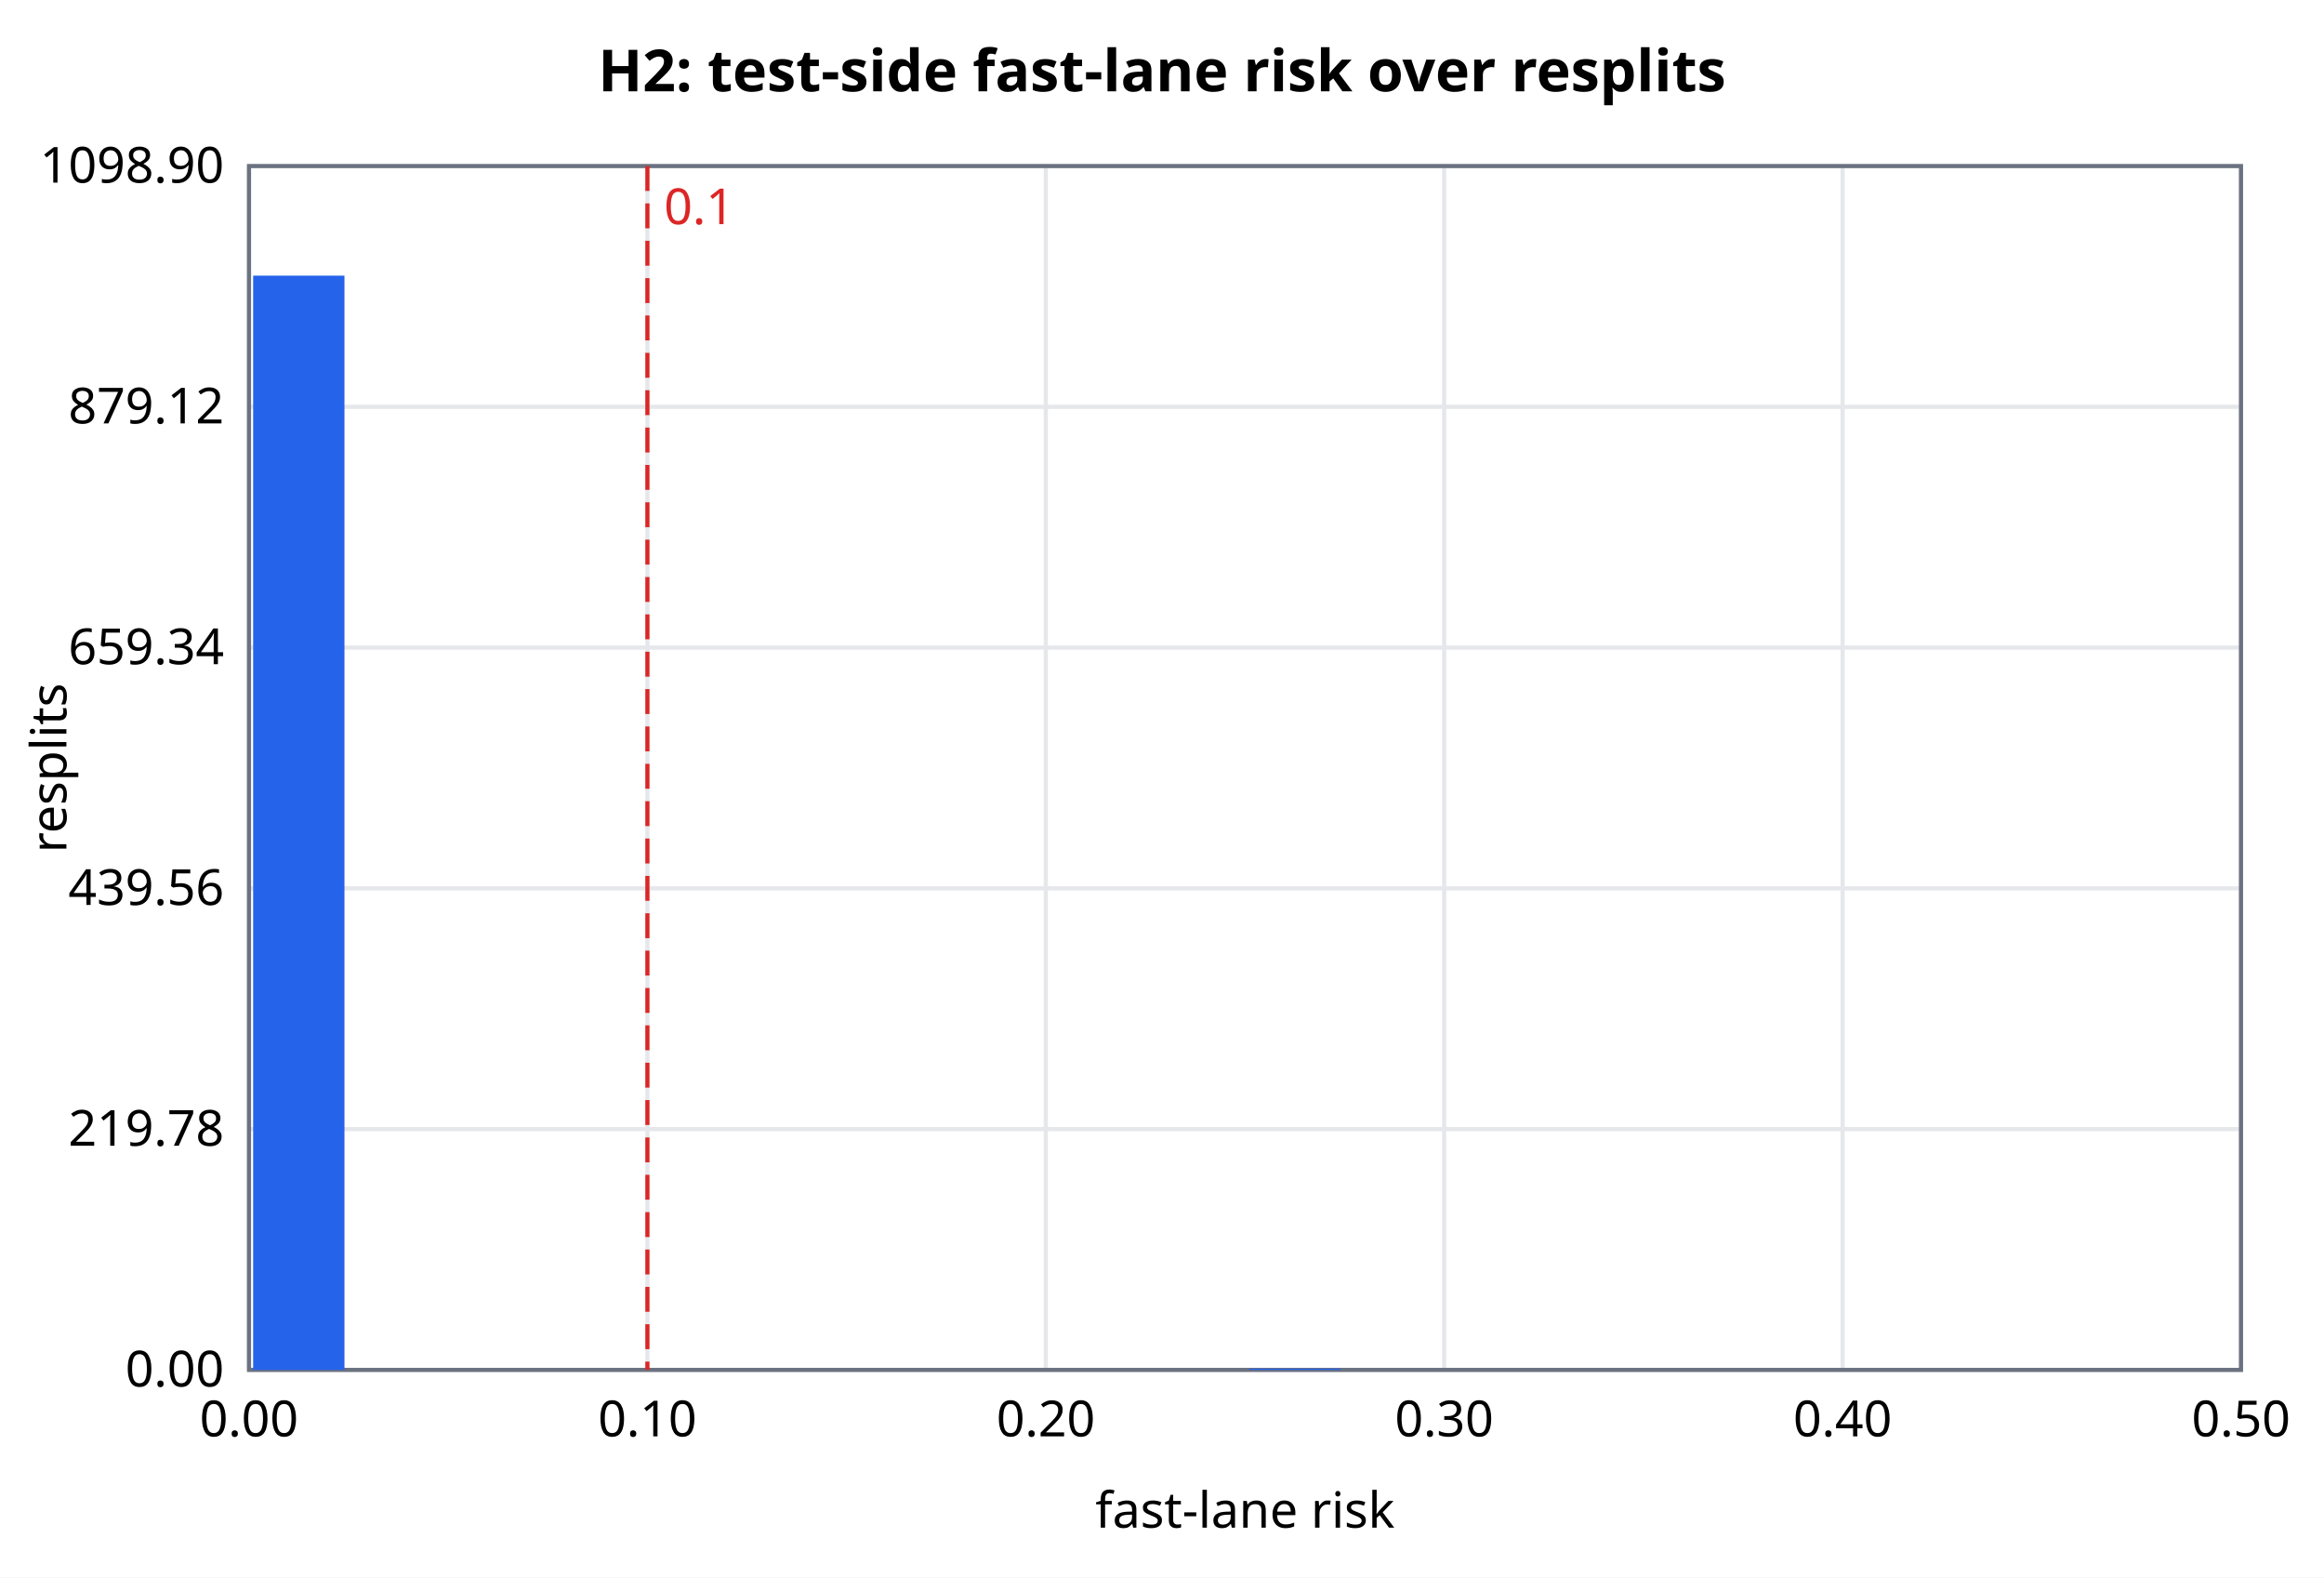
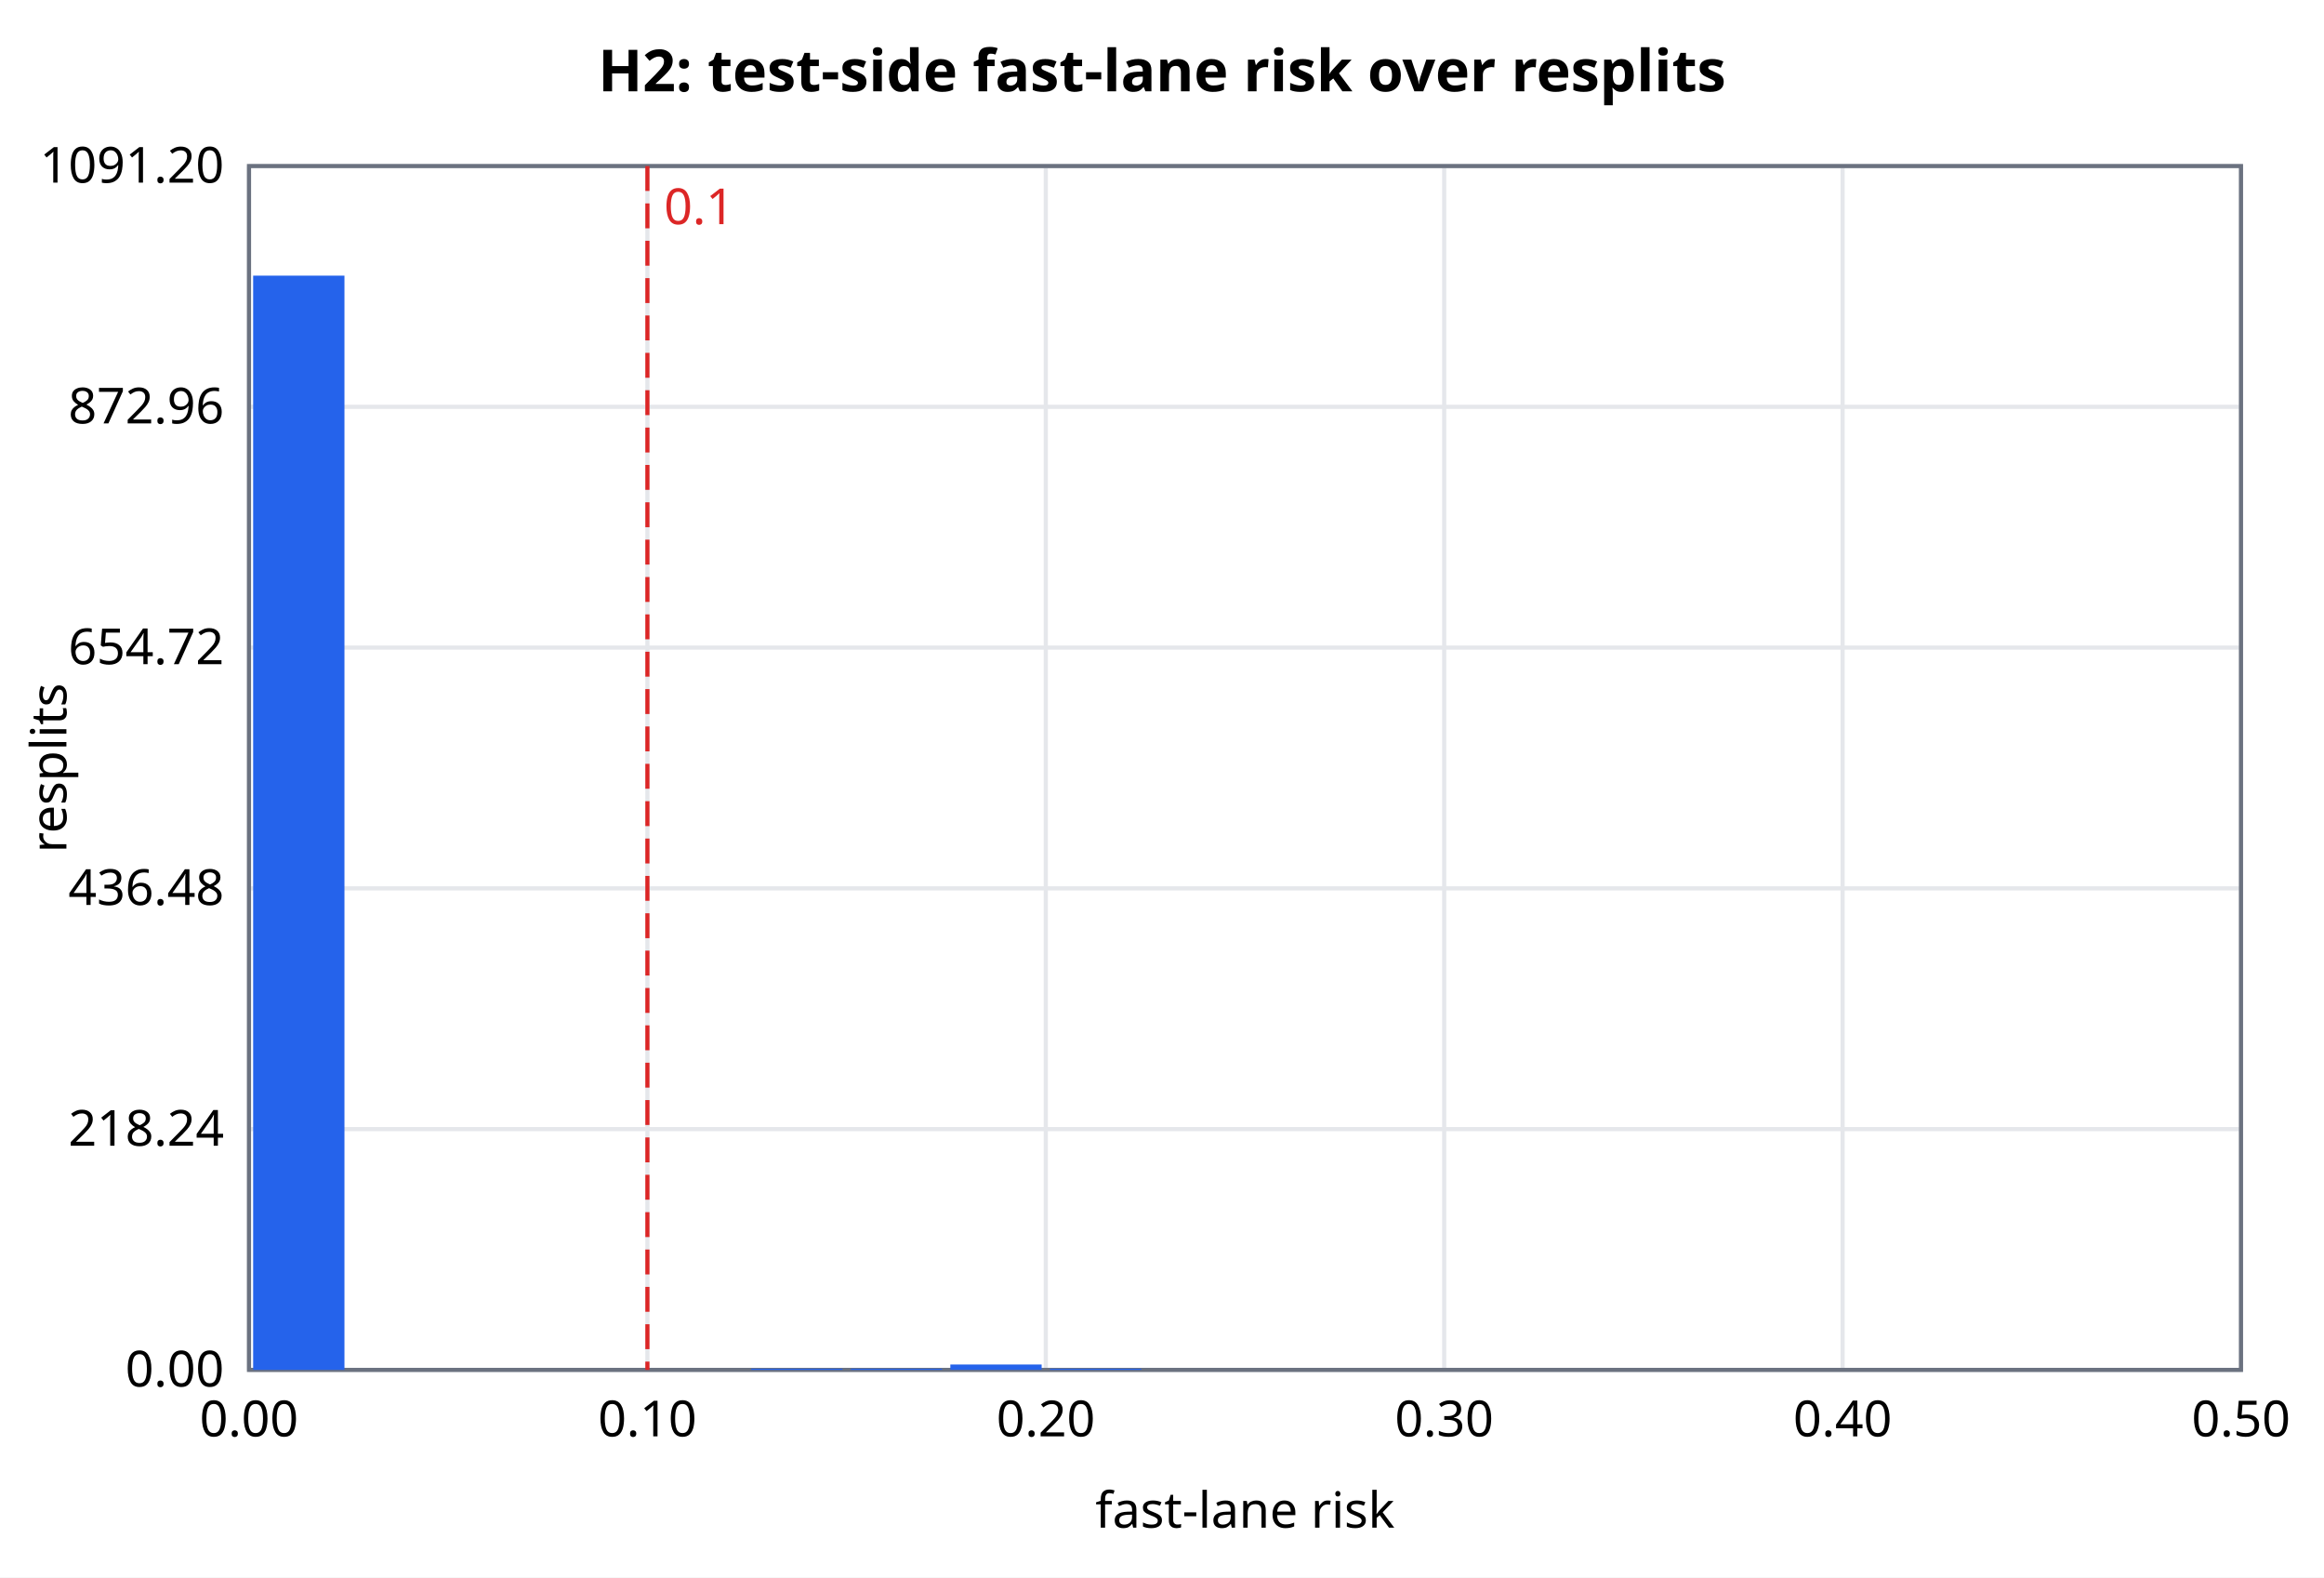
<svg xmlns="http://www.w3.org/2000/svg" width="560" height="380" viewBox="0 0 560 380" font-family="sans-serif" font-size="12">
  <rect width="560" height="380" fill="white" />
  <text x="280.0" y="22" text-anchor="middle" font-size="14" font-weight="bold">H2: test-side fast-lane risk over resplits</text>
  <line x1="60.0" y1="40" x2="60.0" y2="330" stroke="#e5e7eb" />
  <text x="60.0" y="346" text-anchor="middle">0.00</text>
  <line x1="60" y1="330.0" x2="540" y2="330.0" stroke="#e5e7eb" />
  <text x="54" y="334.0" text-anchor="end">0.00</text>
  <line x1="156.0" y1="40" x2="156.0" y2="330" stroke="#e5e7eb" />
  <text x="156.0" y="346" text-anchor="middle">0.10</text>
  <line x1="60" y1="272.0" x2="540" y2="272.0" stroke="#e5e7eb" />
-   <text x="54" y="276.0" text-anchor="end">219.78</text>
+   <text x="54" y="276.0" text-anchor="end">218.24</text>
  <line x1="252.0" y1="40" x2="252.0" y2="330" stroke="#e5e7eb" />
  <text x="252.0" y="346" text-anchor="middle">0.20</text>
  <line x1="60" y1="214.0" x2="540" y2="214.0" stroke="#e5e7eb" />
-   <text x="54" y="218.0" text-anchor="end">439.56</text>
+   <text x="54" y="218.0" text-anchor="end">436.48</text>
  <line x1="348.0" y1="40" x2="348.0" y2="330" stroke="#e5e7eb" />
  <text x="348.0" y="346" text-anchor="middle">0.30</text>
  <line x1="60" y1="156.0" x2="540" y2="156.0" stroke="#e5e7eb" />
-   <text x="54" y="160.0" text-anchor="end">659.34</text>
+   <text x="54" y="160.0" text-anchor="end">654.72</text>
  <line x1="444.0" y1="40" x2="444.0" y2="330" stroke="#e5e7eb" />
  <text x="444.0" y="346" text-anchor="middle">0.40</text>
  <line x1="60" y1="98.0" x2="540" y2="98.0" stroke="#e5e7eb" />
-   <text x="54" y="102.0" text-anchor="end">879.12</text>
+   <text x="54" y="102.0" text-anchor="end">872.96</text>
  <line x1="540.0" y1="40" x2="540.0" y2="330" stroke="#e5e7eb" />
  <text x="540.0" y="346" text-anchor="middle">0.50</text>
  <line x1="60" y1="40.0" x2="540" y2="40.0" stroke="#e5e7eb" />
-   <text x="54" y="44.0" text-anchor="end">1098.90</text>
+   <text x="54" y="44.0" text-anchor="end">1091.20</text>
  <rect x="60" y="40" width="480" height="290" fill="none" stroke="#6b7280" />
  <text x="300.0" y="368" text-anchor="middle">fast-lane risk</text>
  <text x="16" y="185.0" text-anchor="middle" transform="rotate(-90 16 185.0)">resplits</text>
  <rect x="61.0" y="66.4" width="22.0" height="263.6" fill="#2563eb" />
  <rect x="85.0" y="330.0" width="22.0" height="0.0" fill="#2563eb" />
  <rect x="109.0" y="330.0" width="22.0" height="0.0" fill="#2563eb" />
  <rect x="133.0" y="330.0" width="22.0" height="0.0" fill="#2563eb" />
  <rect x="157.0" y="330.0" width="22.0" height="0.0" fill="#2563eb" />
-   <rect x="181.0" y="330.0" width="22.0" height="0.0" fill="#2563eb" />
-   <rect x="205.0" y="330.0" width="22.0" height="0.0" fill="#2563eb" />
-   <rect x="229.0" y="330.0" width="22.0" height="0.0" fill="#2563eb" />
-   <rect x="253.0" y="330.0" width="22.0" height="0.0" fill="#2563eb" />
+   <rect x="181.0" y="329.7" width="22.0" height="0.3" fill="#2563eb" />
+   <rect x="205.0" y="329.7" width="22.0" height="0.3" fill="#2563eb" />
+   <rect x="229.0" y="328.7" width="22.0" height="1.3" fill="#2563eb" />
+   <rect x="253.0" y="329.7" width="22.0" height="0.3" fill="#2563eb" />
  <rect x="277.0" y="330.0" width="22.0" height="0.0" fill="#2563eb" />
-   <rect x="301.0" y="329.7" width="22.0" height="0.3" fill="#2563eb" />
+   <rect x="301.0" y="330.0" width="22.0" height="0.0" fill="#2563eb" />
  <rect x="325.0" y="330.0" width="22.0" height="0.0" fill="#2563eb" />
  <rect x="349.0" y="330.0" width="22.0" height="0.0" fill="#2563eb" />
  <rect x="373.0" y="330.0" width="22.0" height="0.0" fill="#2563eb" />
  <rect x="397.0" y="330.0" width="22.0" height="0.0" fill="#2563eb" />
  <rect x="421.0" y="330.0" width="22.0" height="0.0" fill="#2563eb" />
  <rect x="445.0" y="330.0" width="22.0" height="0.0" fill="#2563eb" />
  <rect x="469.0" y="330.0" width="22.0" height="0.0" fill="#2563eb" />
  <rect x="493.0" y="330.0" width="22.0" height="0.0" fill="#2563eb" />
  <rect x="517.0" y="330.0" width="22.0" height="0.0" fill="#2563eb" />
  <line x1="156.0" y1="40" x2="156.0" y2="330" stroke="#dc2626" stroke-dasharray="6 3" />
  <text x="160.0" y="54" fill="#dc2626">0.1</text>
</svg>
